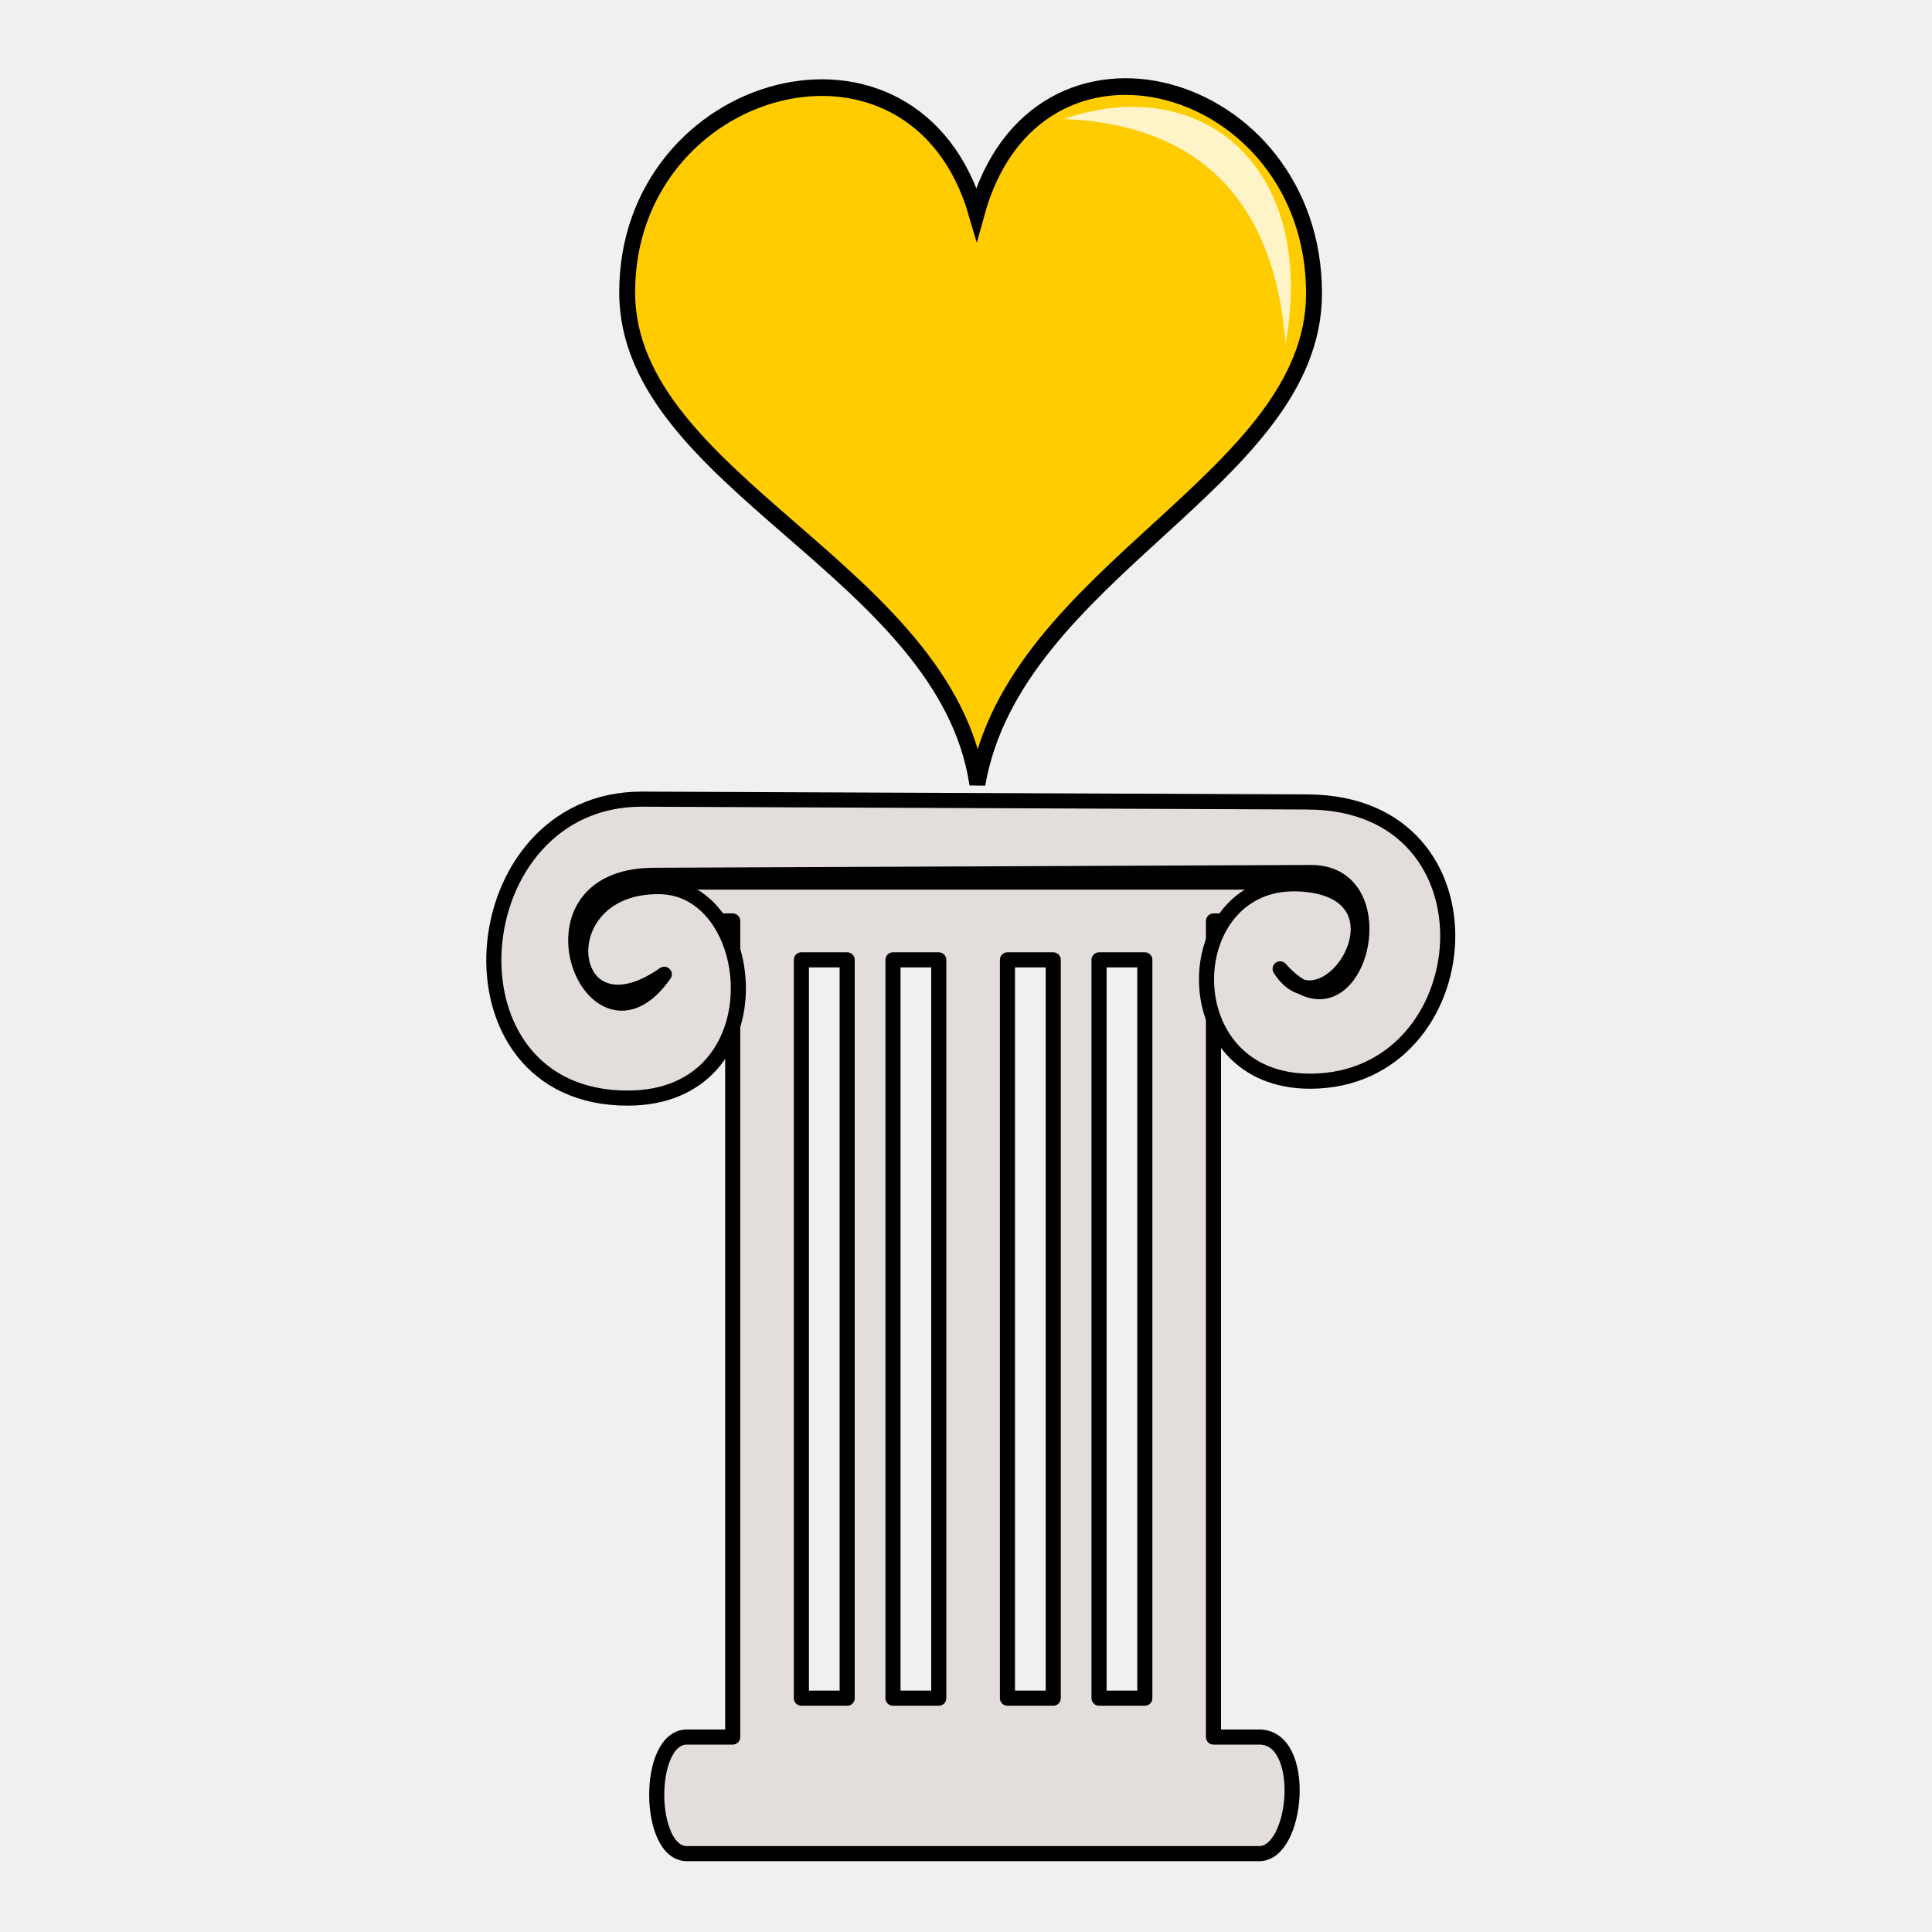
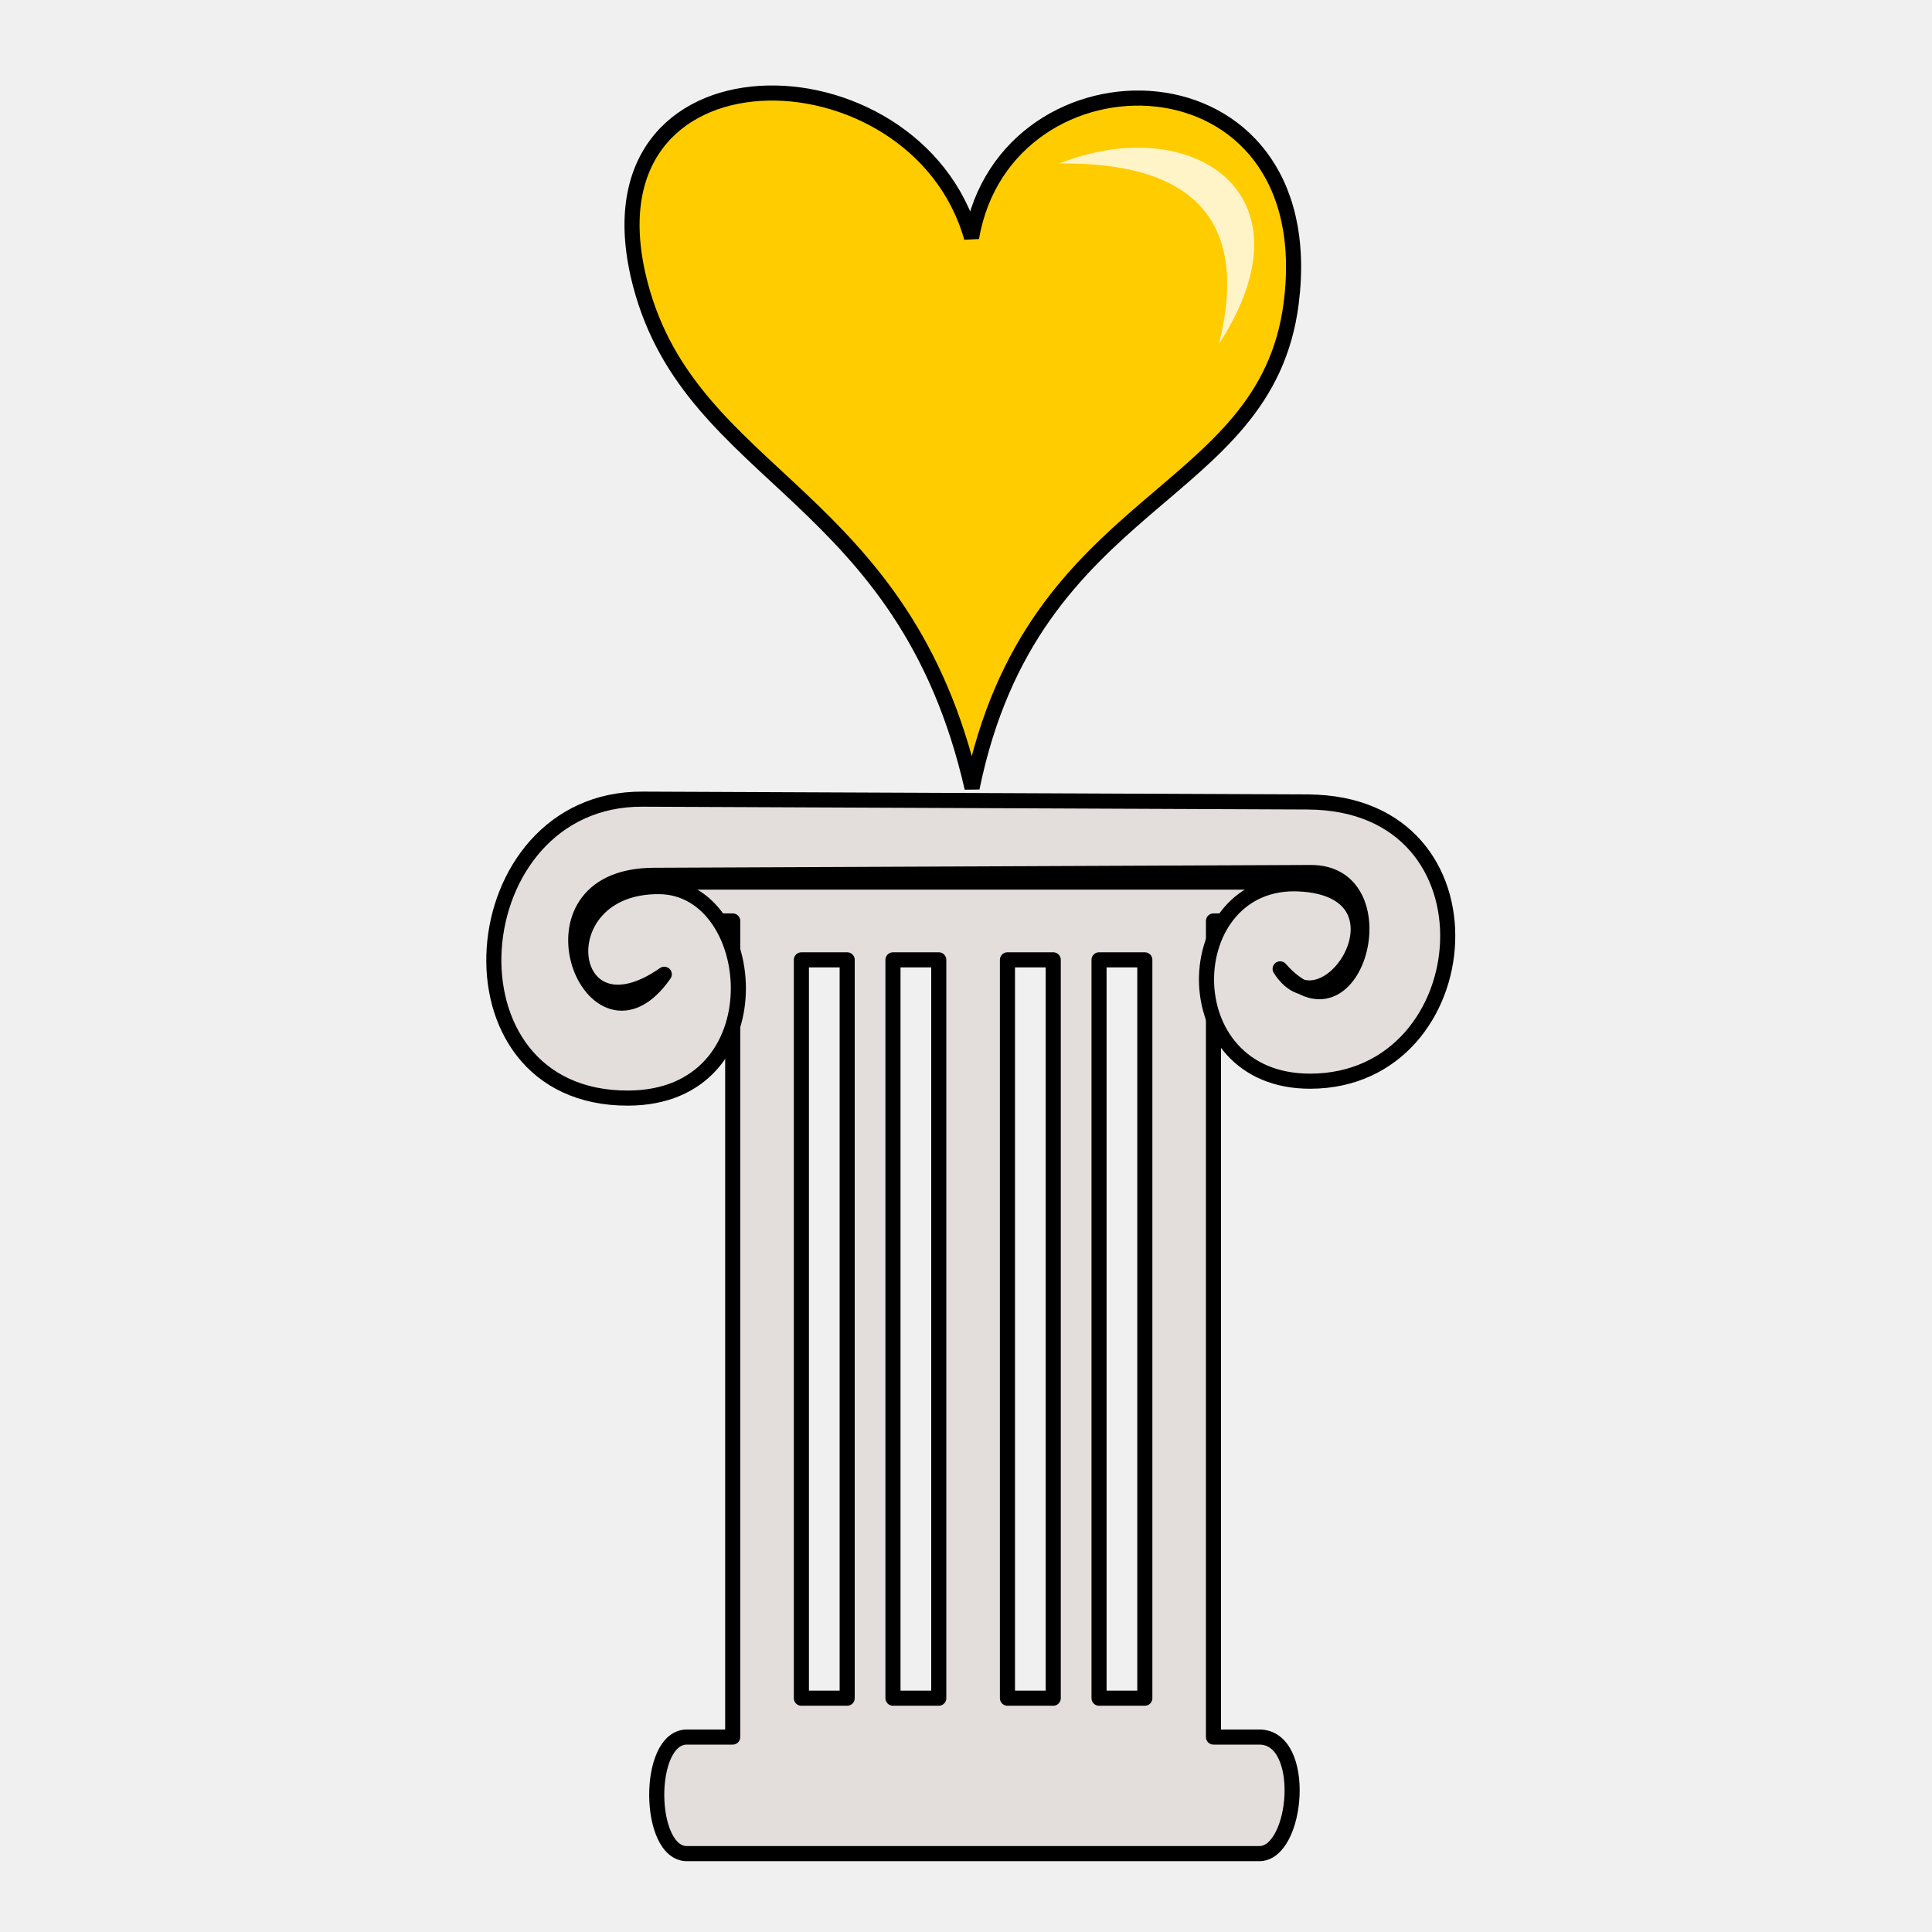
<svg xmlns="http://www.w3.org/2000/svg" version="1.1" viewBox="0 0 64 64">
-   <g transform="matrix(1.0541 0 0 1.1025 -1.591 -.7141)" fill-rule="evenodd">
-     <path d="m21.219 9.444c-0.013-6.406 9.03-8.8 10.98-2.384 1.859-6.466 10.604-4.062 10.605 2.403 8.22e-4 5.598-9.42 8.346-10.579 14.747-0.999-6.412-10.995-9.091-11.006-14.766z" fill="#fc0" stroke="#000" stroke-width=".5" />
-     <path d="m41.909 10.978c-0.353-4.445-2.867-6.598-6.973-6.756 4.364-1.426 7.971 1.454 6.973 6.756z" fill="#fff" fill-opacity=".785" stroke-width=".81" />
-   </g>
+   <path d="m21.219 9.444c-2.197-8.303 9.11-8.11 10.965-1.569 1.131-6.559 11.682-6.413 10.588 2.172-0.841 6.587-8.568 6.281-10.571 16.057-2.242-9.811-9.269-10.191-10.982-16.66z" fill="#fc0" fill-rule="evenodd" stroke="#000" stroke-width=".5" />
+   <path d="m40.382 11.386c1.058-4.238-1.037-6.021-5.289-5.97 4.303-1.715 8.571 0.915 5.289 5.97z" fill="#fff" fill-opacity=".785" fill-rule="evenodd" stroke-width=".81" />
  <path d="m22.755 29.221c-0.518 0-0.805 1.287 0 1.287h1.517v27.034h-1.517c-1.351 0-1.316 3.862 0 3.862h18.96c1.277 0 1.616-3.862 0-3.862h-1.517v-27.034h1.517c0.632 0 0.575-1.287 0-1.287zm3.792 2.575h1.517v24.459h-1.517zm3.034 0h1.517v24.459h-1.517zm3.792 0h1.517v24.459h-1.517zm3.034 0h1.517v24.459h-1.517z" fill="#e3dedb" stroke="#000" stroke-linecap="round" stroke-linejoin="round" stroke-width=".5" />
  <path d="m43.325 26.566-22.047-0.093c-6.051-0.026-6.878 9.926-0.467 9.903 4.986-0.018 4.394-6.976 1.028-7.006-3.807-0.035-3.164 5.234 0.166 2.904-2.35 3.375-5.047-3.258-0.353-3.278l21.767-0.093c3.084-0.013 1.484 6.025-1.013 3.192 1.489 2.356 4.641-2.628 0.622-2.815-4.02-0.187-4.272 6.557 0.391 6.536 5.682-0.026 6.444-9.221-0.093-9.249z" fill="#e3dedb" stroke="#000" stroke-linecap="round" stroke-linejoin="round" stroke-width=".5" />
</svg>
